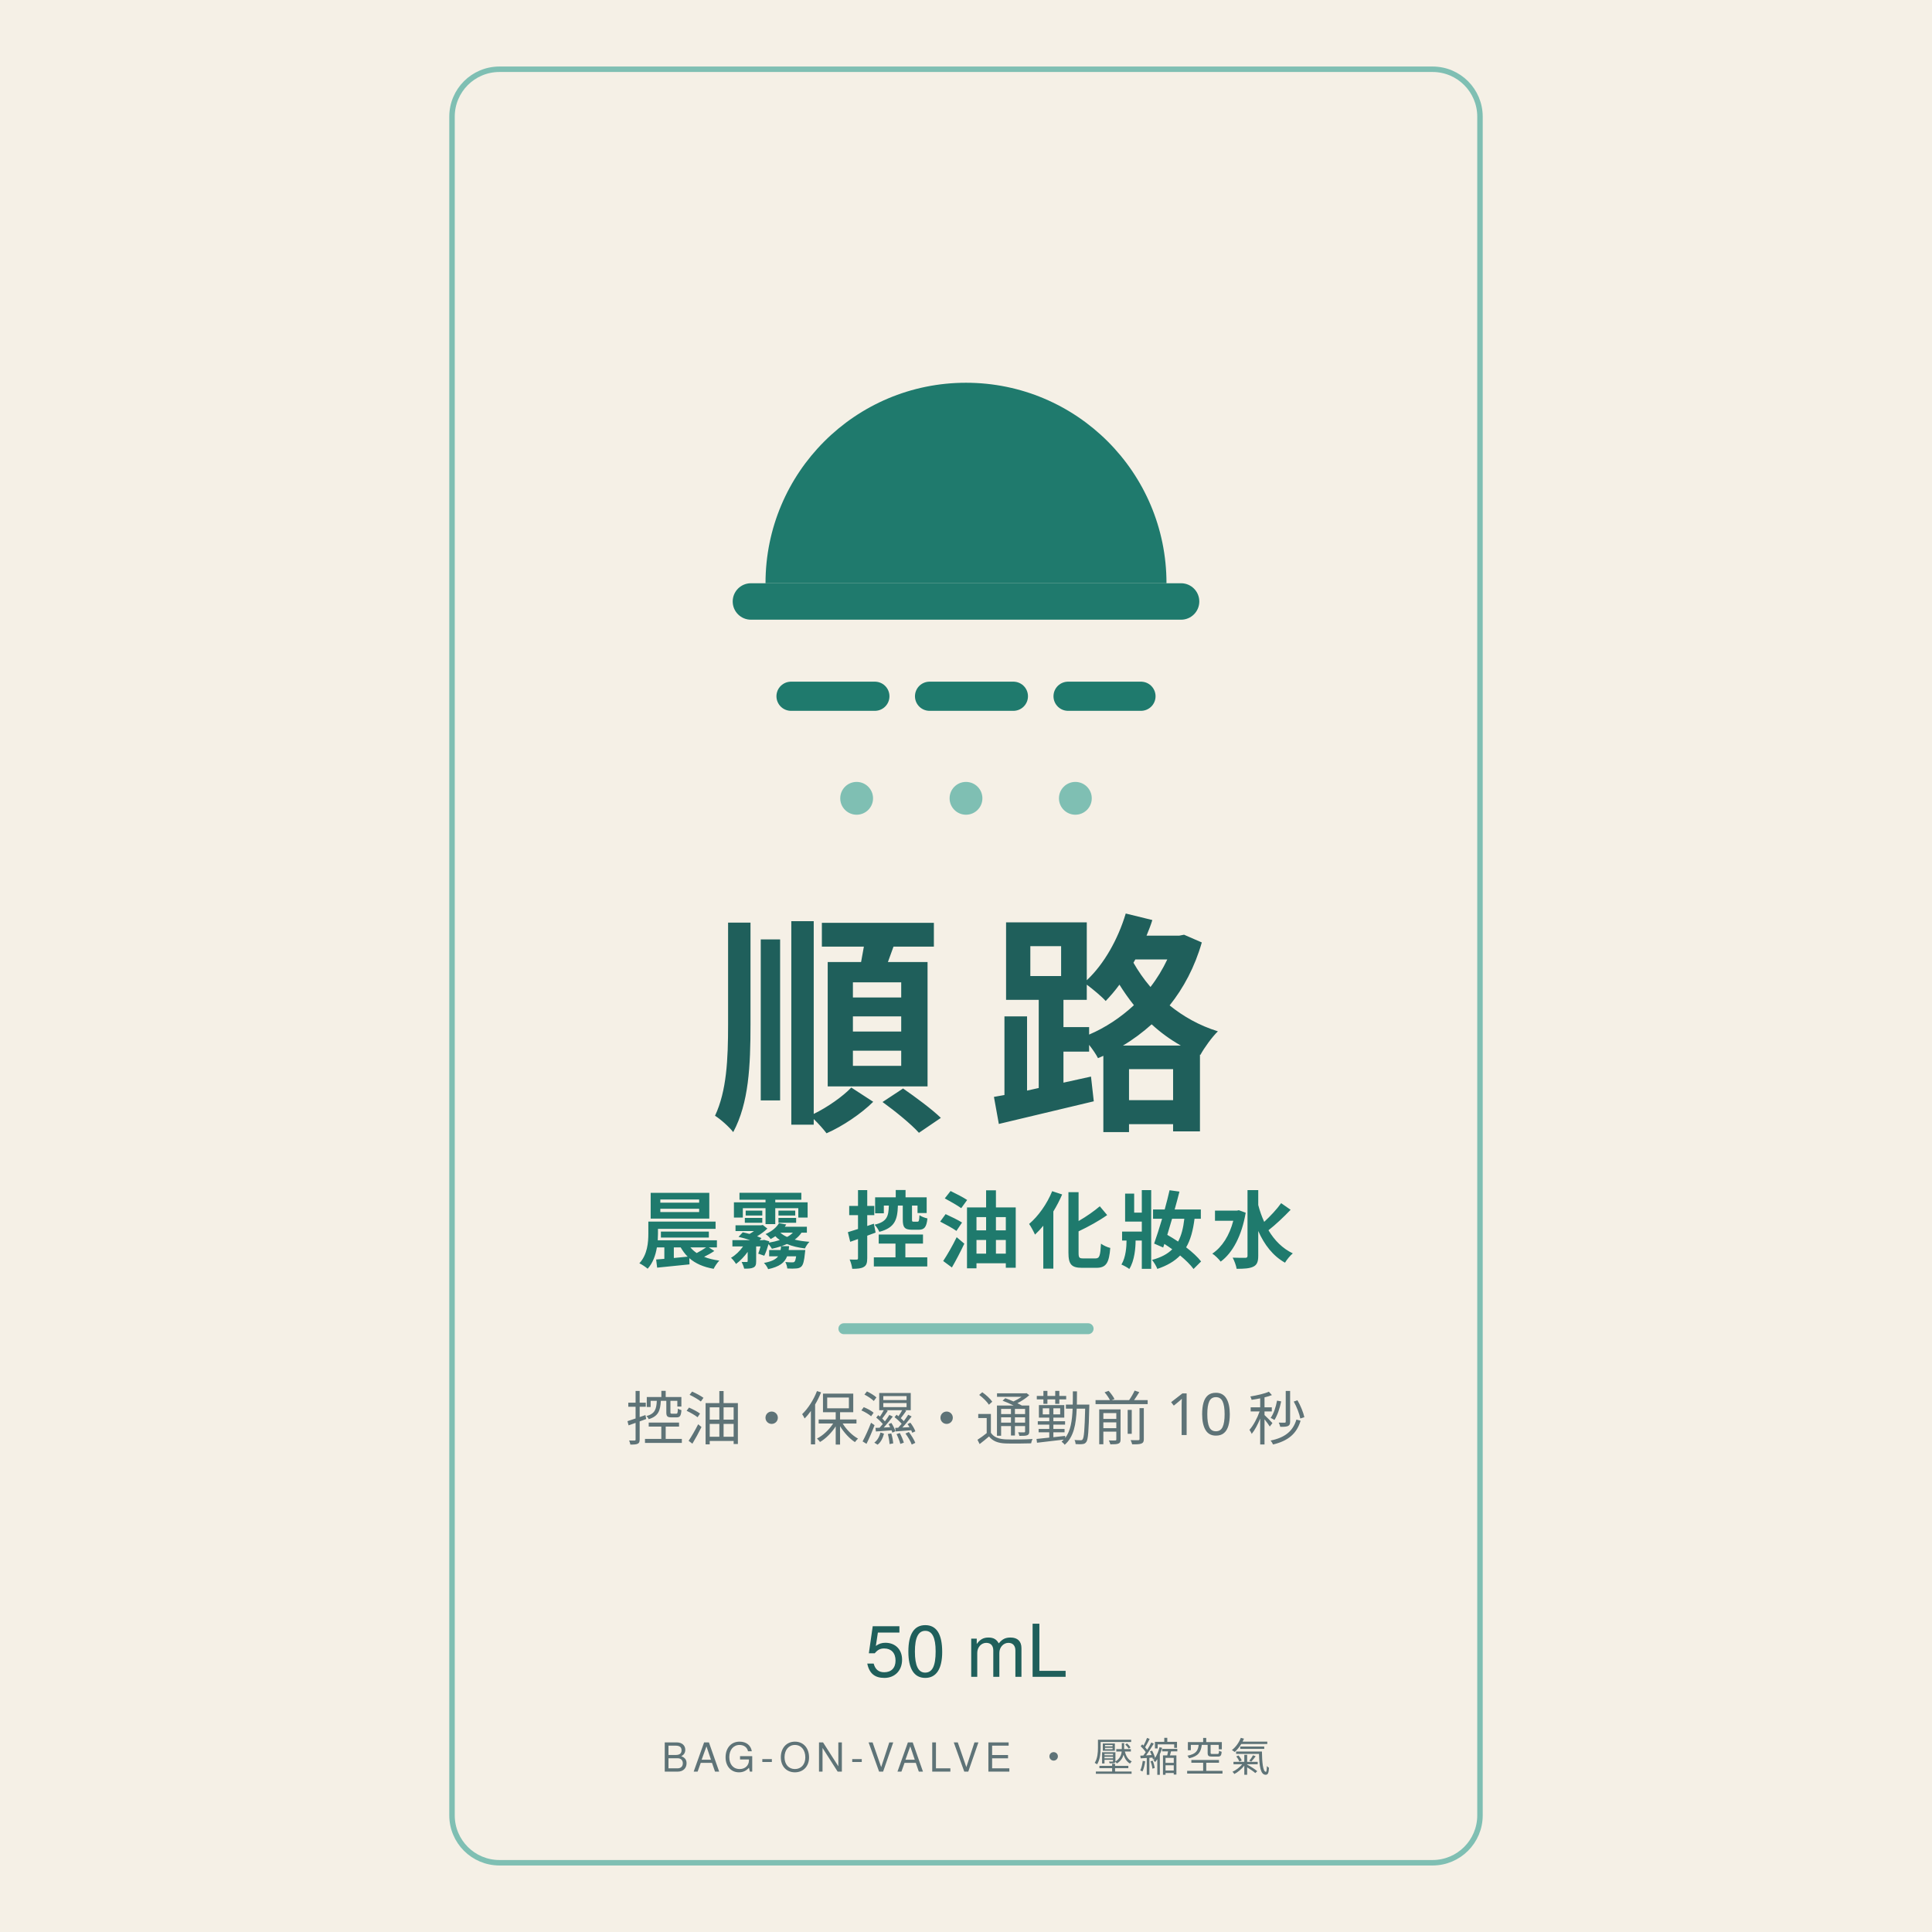
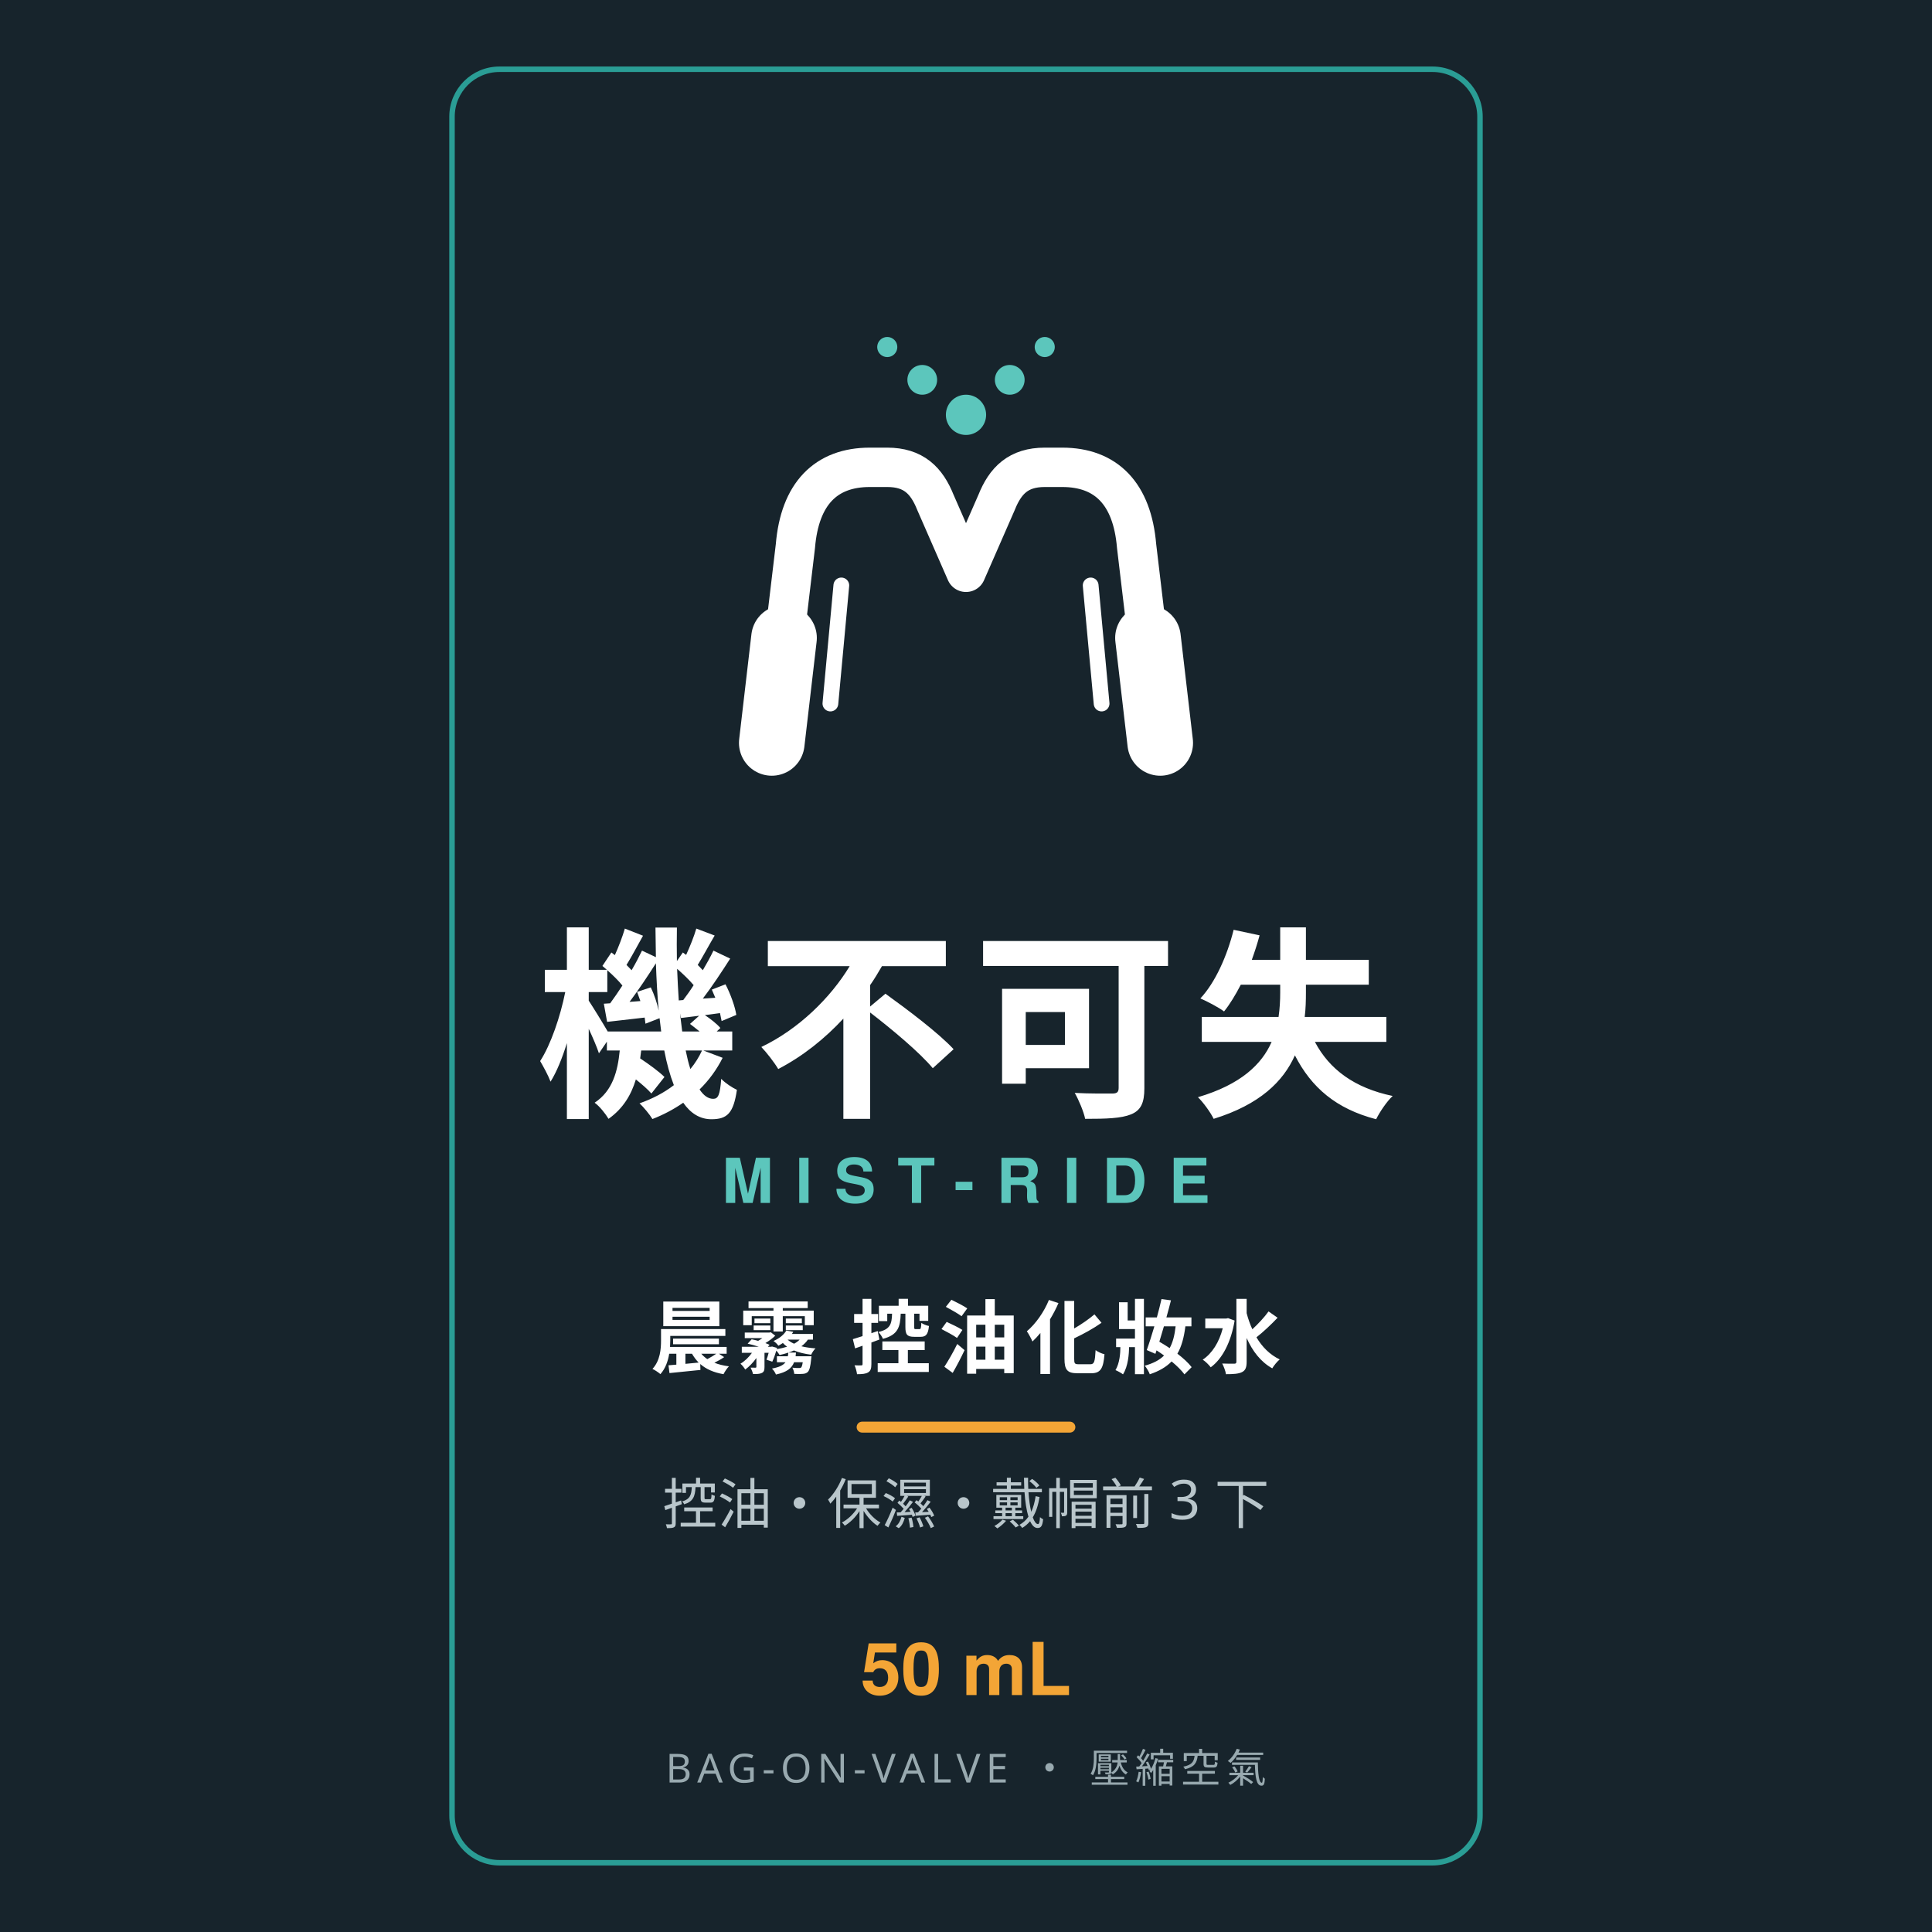
<svg xmlns="http://www.w3.org/2000/svg" viewBox="0 0 1060 1060" width="2048" height="2048">
-   <rect width="1060" height="1060" fill="#F5F0E6" />
+   <rect width="1060" height="1060" fill="#17242C" />
  <g transform="translate(230.0 20.0)">
-     <rect width="600" height="1020" fill="#F5F0E6" />
-     <rect x="18" y="18" width="564" height="984" rx="26" fill="none" stroke="#7FBFB3" stroke-width="3" />
-     <g transform="translate(300 300)">
-       <path d="M-110 0 A110 110 0 0 1 110 0 Z" fill="#1F7A6D" />
-       <rect x="-128" y="0" width="256" height="20" rx="10" fill="#1F7A6D" />
-       <path d="M-96 62 L96 62" stroke="#1F7A6D" stroke-width="16" stroke-linecap="round" stroke-dasharray="46 30" />
-       <circle cx="-60" cy="118" r="9" fill="#7FBFB3" />
-       <circle cx="0" cy="118" r="9" fill="#7FBFB3" />
-       <circle cx="60" cy="118" r="9" fill="#7FBFB3" />
+     <rect width="600" height="1020" fill="#17242C" />
+     <rect x="18" y="18" width="564" height="984" rx="26" fill="none" stroke="#2A9D95" stroke-width="3" />
+     <g transform="translate(156 150) scale(2.4)">
+       <path d="M16 96L21 54C22 42 28 36 38 36H42C48 36 51 39 53 44L60 60L67 44C69 39 72 36 78 36H82C92 36 98 42 99 54L104 96" fill="none" stroke="#FFFFFF" stroke-width="9" stroke-linecap="round" stroke-linejoin="round" />
+       <path d="M18.4 75L15.6 99M101.6 75L104.4 99" stroke="#FFFFFF" stroke-width="15" stroke-linecap="round" />
+       <path d="M31.5 63L29 90M88.5 63L91 90" stroke="#FFFFFF" stroke-width="3.6" stroke-linecap="round" />
+       <g fill="#5CC6BC">
+         <circle cx="60" cy="24" r="4.6" />
+         <circle cx="50" cy="16" r="3.4" />
+         <circle cx="70" cy="16" r="3.4" />
+         <circle cx="42" cy="8.5" r="2.3" />
+         <circle cx="78" cy="8.5" r="2.3" />
+       </g>
    </g>
-     <text x="300" y="590" text-anchor="middle" font-family="PingFang TC, Noto Sans TC, sans-serif" font-size="128" font-weight="700" fill="#1F5F5B" letter-spacing="24">順路</text>
-     <text x="300" y="672" text-anchor="middle" font-family="PingFang TC, Noto Sans TC, sans-serif" font-size="46" font-weight="600" fill="#1F7A6D" letter-spacing="4">晨霧 控油化妝水</text>
-     <rect x="230" y="706" width="140" height="6" rx="3" fill="#7FBFB3" />
-     <text x="300" y="770" text-anchor="middle" font-family="PingFang TC, Noto Sans TC, sans-serif" font-size="32" fill="#5E7377">控油・保濕・通勤前 10 秒</text>
-     <text x="300" y="900" text-anchor="middle" font-family="Helvetica Neue, sans-serif" font-size="40" fill="#1F5F5B">50 mL</text>
-     <text x="300" y="952" text-anchor="middle" font-family="Helvetica Neue, PingFang TC, sans-serif" font-size="22" fill="#5E7377" letter-spacing="3">BAG-ON-VALVE ・ 壓縮空氣</text>
+     <text x="300" y="584" text-anchor="middle" font-family="Noto Sans TC, PingFang TC, sans-serif" font-size="112" font-weight="900" fill="#FFFFFF" letter-spacing="8">機不可失</text>
+     <text x="300" y="640" text-anchor="middle" font-family="Archivo, Helvetica Neue, sans-serif" style="font-stretch:125%" font-size="34" font-weight="800" fill="#5CC6BC" letter-spacing="12">MIST-RIDE</text>
+     <text x="300" y="730" text-anchor="middle" font-family="Noto Sans TC, PingFang TC, sans-serif" font-size="44" font-weight="700" fill="#FFFFFF" letter-spacing="4">晨霧 控油化妝水</text>
+     <rect x="240" y="760" width="120" height="6" rx="3" fill="#F3A536" />
+     <text x="300" y="816" text-anchor="middle" font-family="Noto Sans TC, PingFang TC, sans-serif" font-size="30" fill="#B9C6CB">控油・保濕・戴帽前 3 下</text>
+     <text x="300" y="910" text-anchor="middle" font-family="Archivo, Helvetica Neue, sans-serif" font-size="40" font-weight="700" fill="#F3A536">50 mL</text>
+     <text x="300" y="958" text-anchor="middle" font-family="Archivo, Noto Sans TC, sans-serif" font-size="22" fill="#98A9AF" letter-spacing="3">BAG-ON-VALVE ・ 壓縮空氣</text>
  </g>
</svg>
